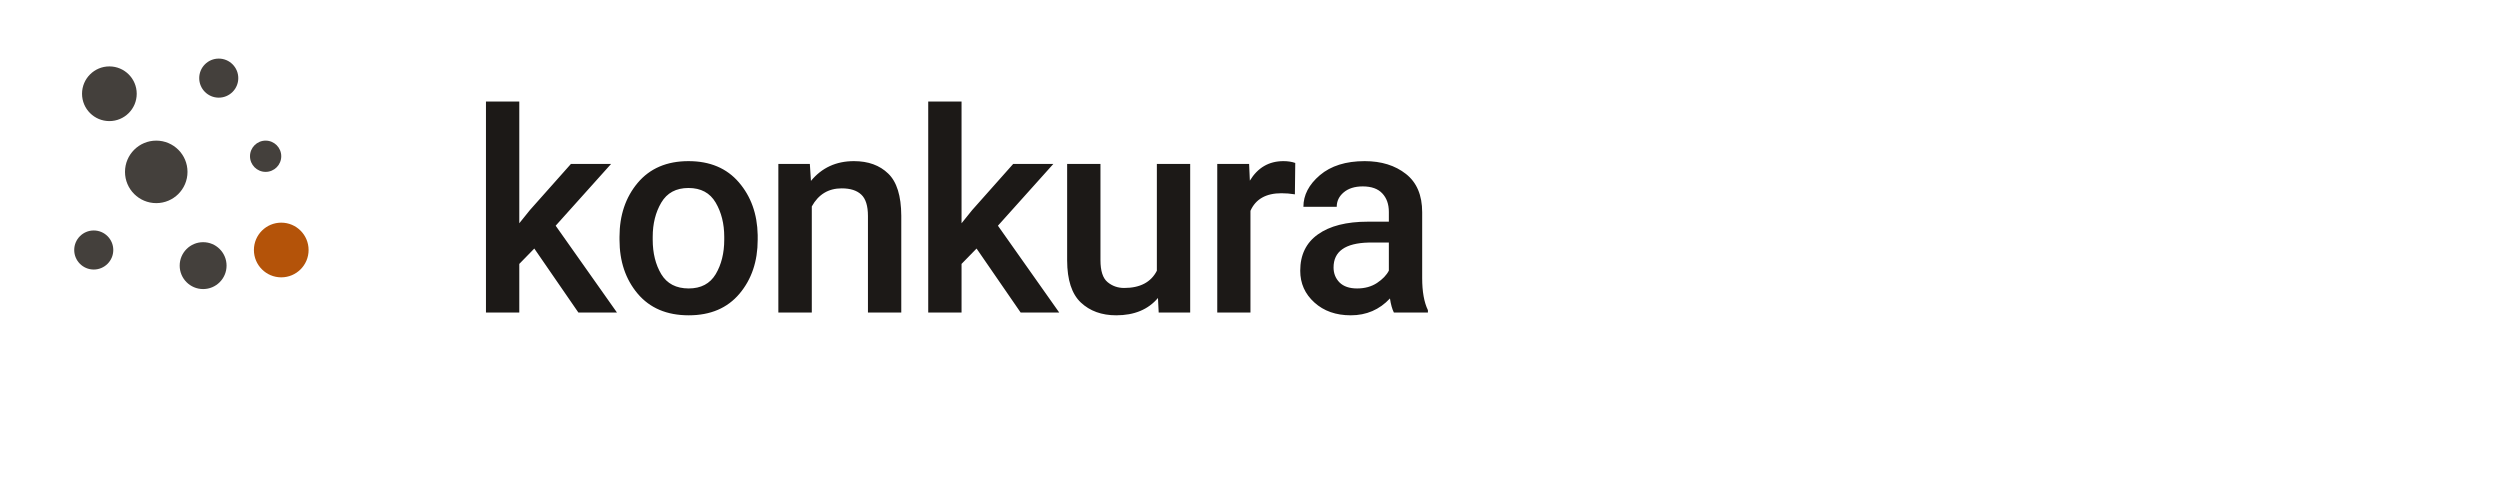
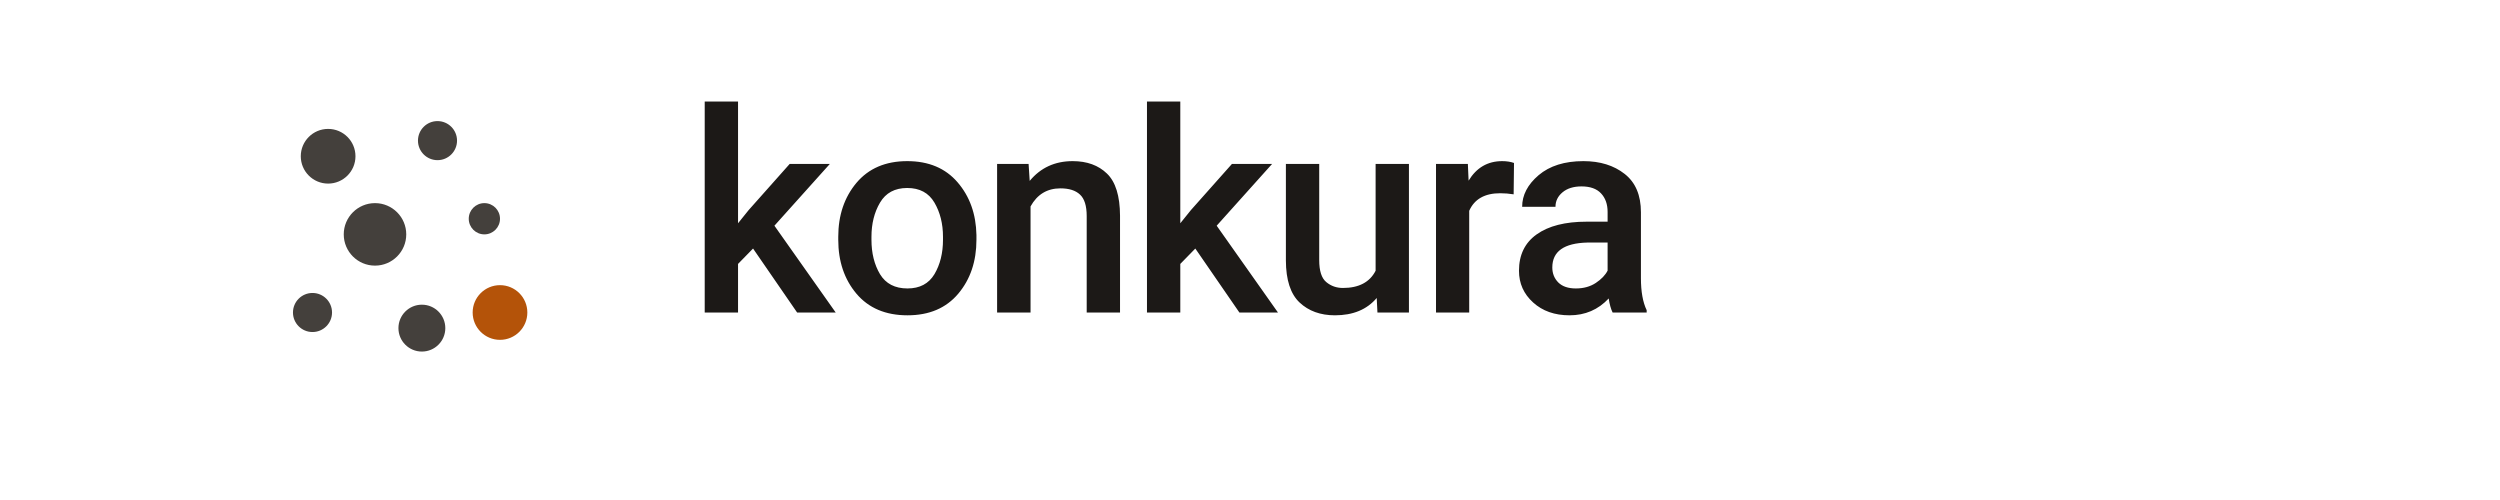
- <svg xmlns="http://www.w3.org/2000/svg" width="320" height="64" viewBox="0 0 320 64">
-   <g>
+ <svg xmlns="http://www.w3.org/2000/svg" width="320" height="64" viewBox="0 0 280 64">
+   <g transform="translate(8, 8)">
    <circle cx="14" cy="12" r="3.5" fill="#44403C" />
    <circle cx="28" cy="10" r="2.5" fill="#44403C" />
    <circle cx="20" cy="22" r="4" fill="#44403C" />
    <circle cx="34" cy="20" r="2" fill="#44403C" />
    <circle cx="12" cy="32" r="2.5" fill="#44403C" />
    <circle cx="26" cy="34" r="3" fill="#44403C" />
    <circle cx="36" cy="32" r="3.5" fill="#B45309" />
  </g>
-   <text x="60" y="40" font-family="-apple-system, BlinkMacSystemFont, 'Segoe UI', Roboto, 'Helvetica Neue', Arial, sans-serif" font-size="36" font-weight="500" fill="#1C1917" letter-spacing="-0.9">konkura</text>
+   <text x="68" y="40" font-family="-apple-system, BlinkMacSystemFont, 'Segoe UI', Roboto, 'Helvetica Neue', Arial, sans-serif" font-size="36" font-weight="500" fill="#1C1917" letter-spacing="-0.9">konkura</text>
</svg>
